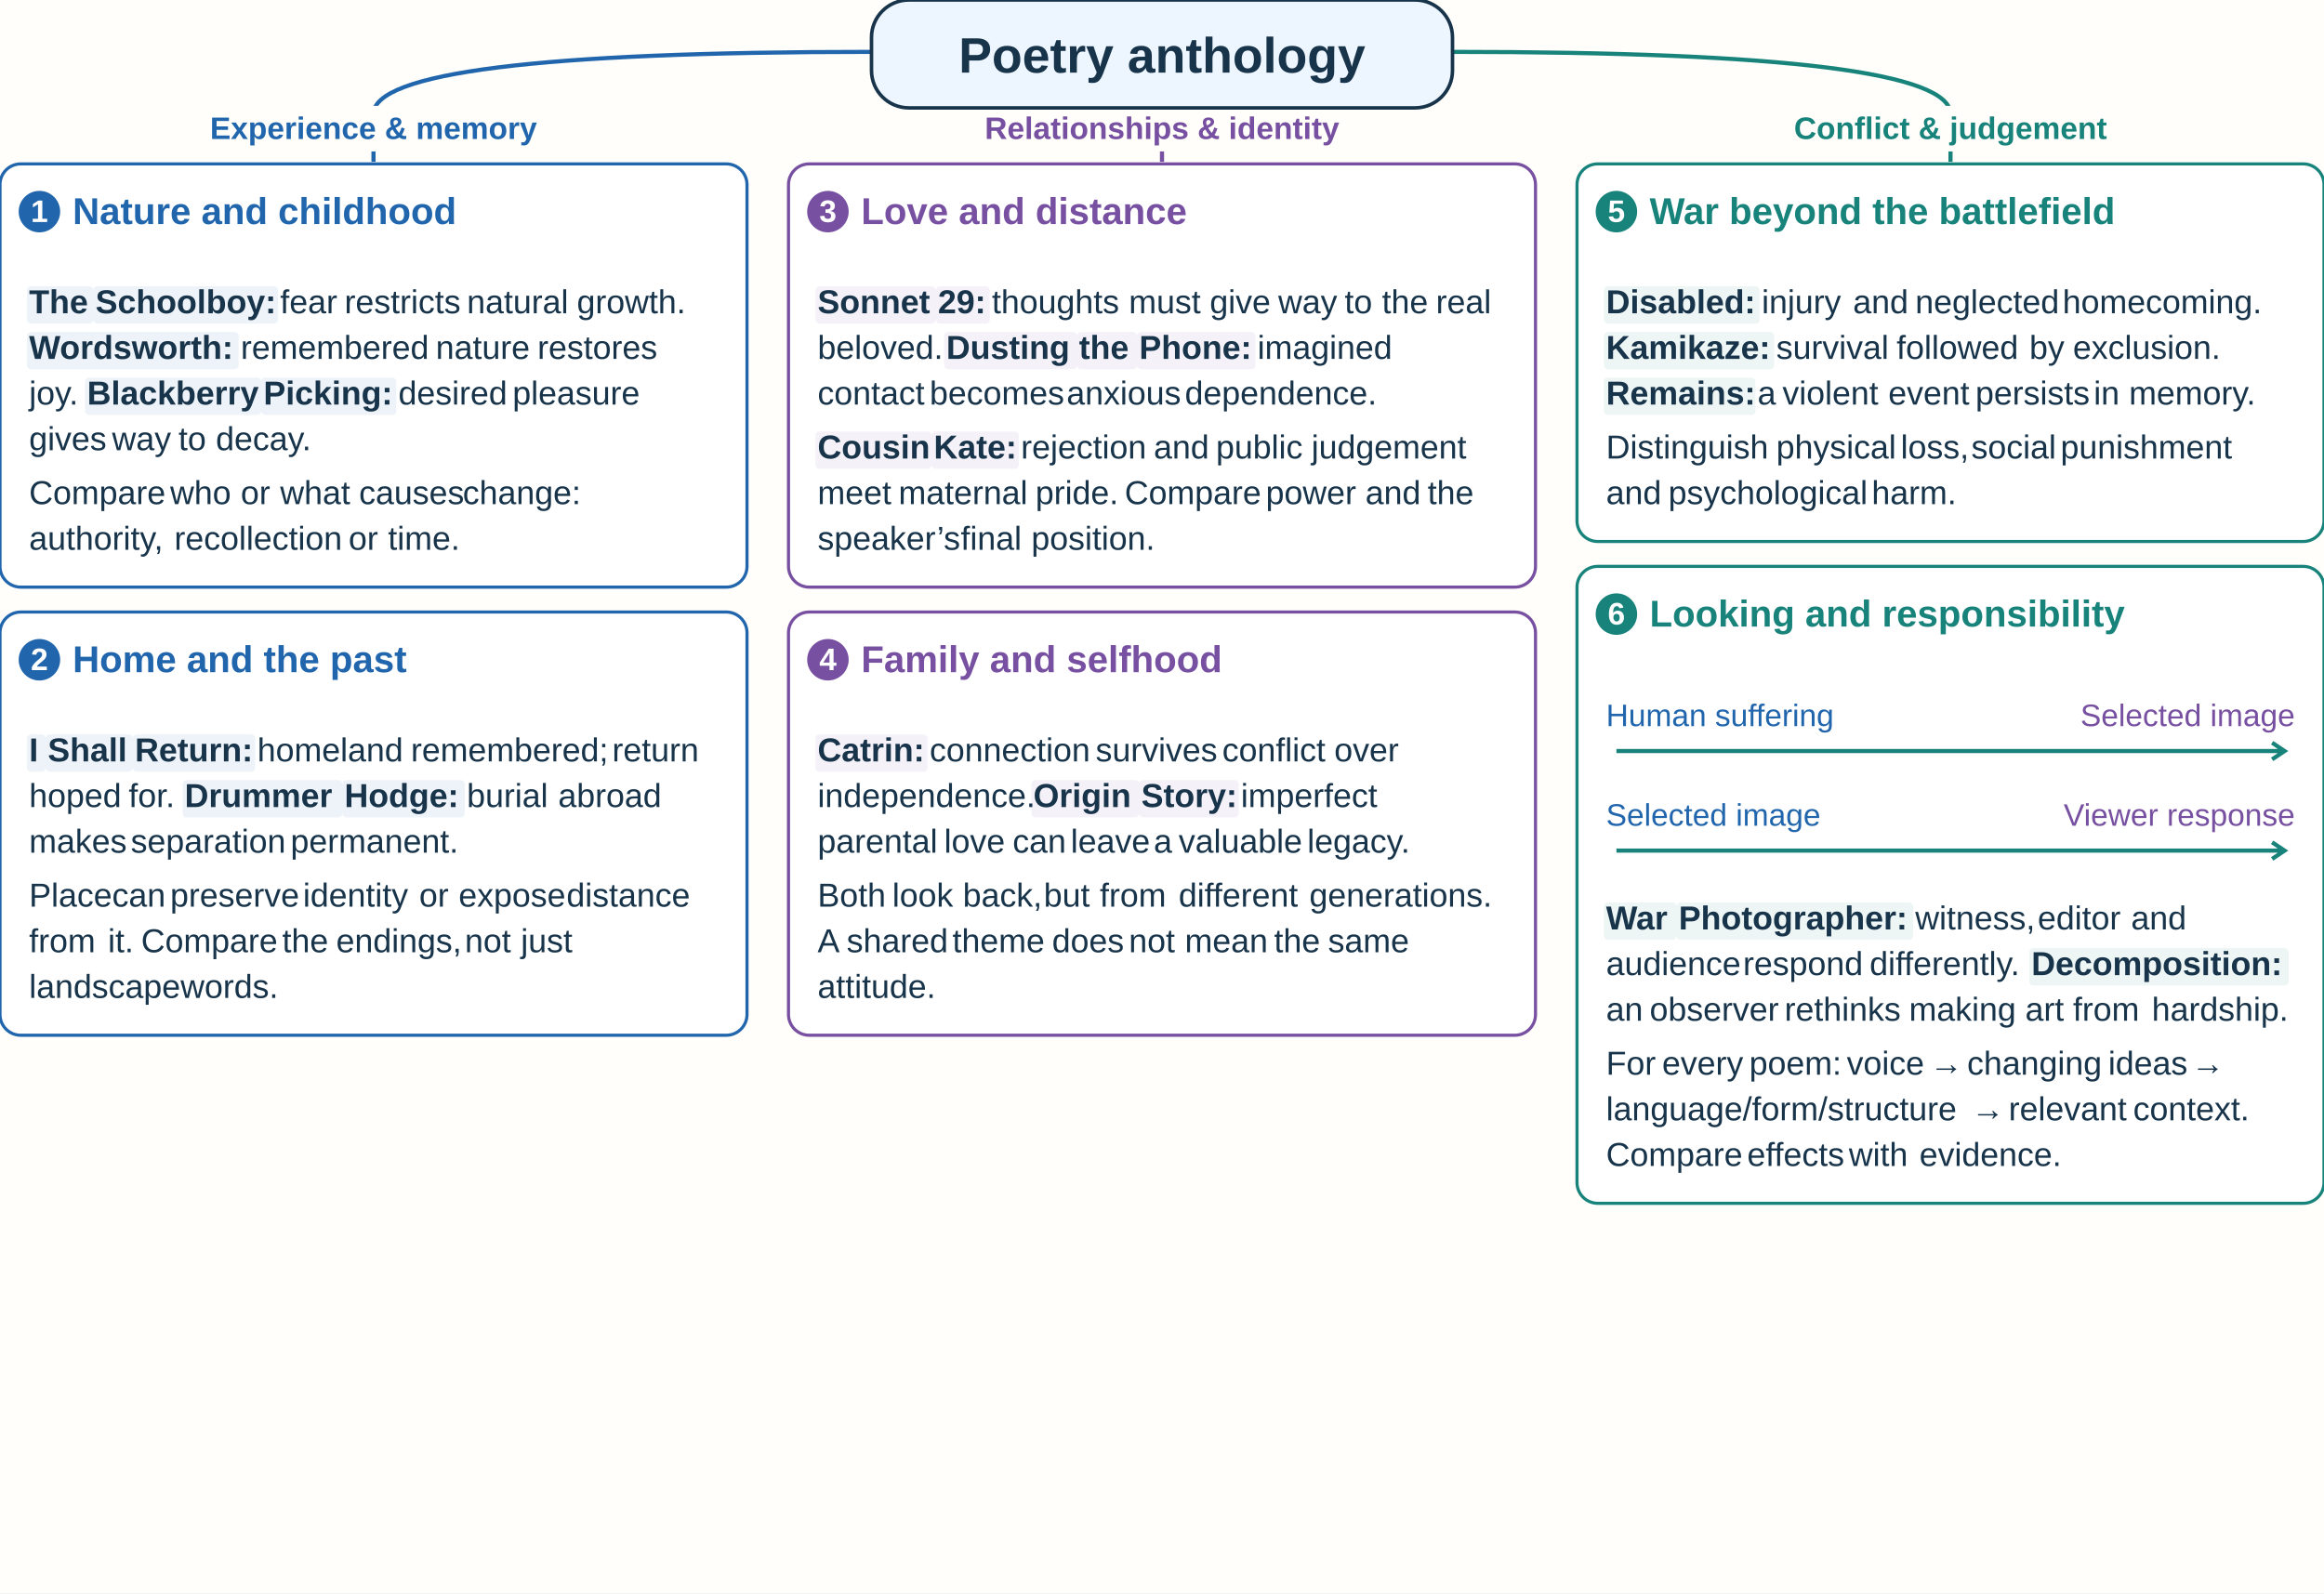
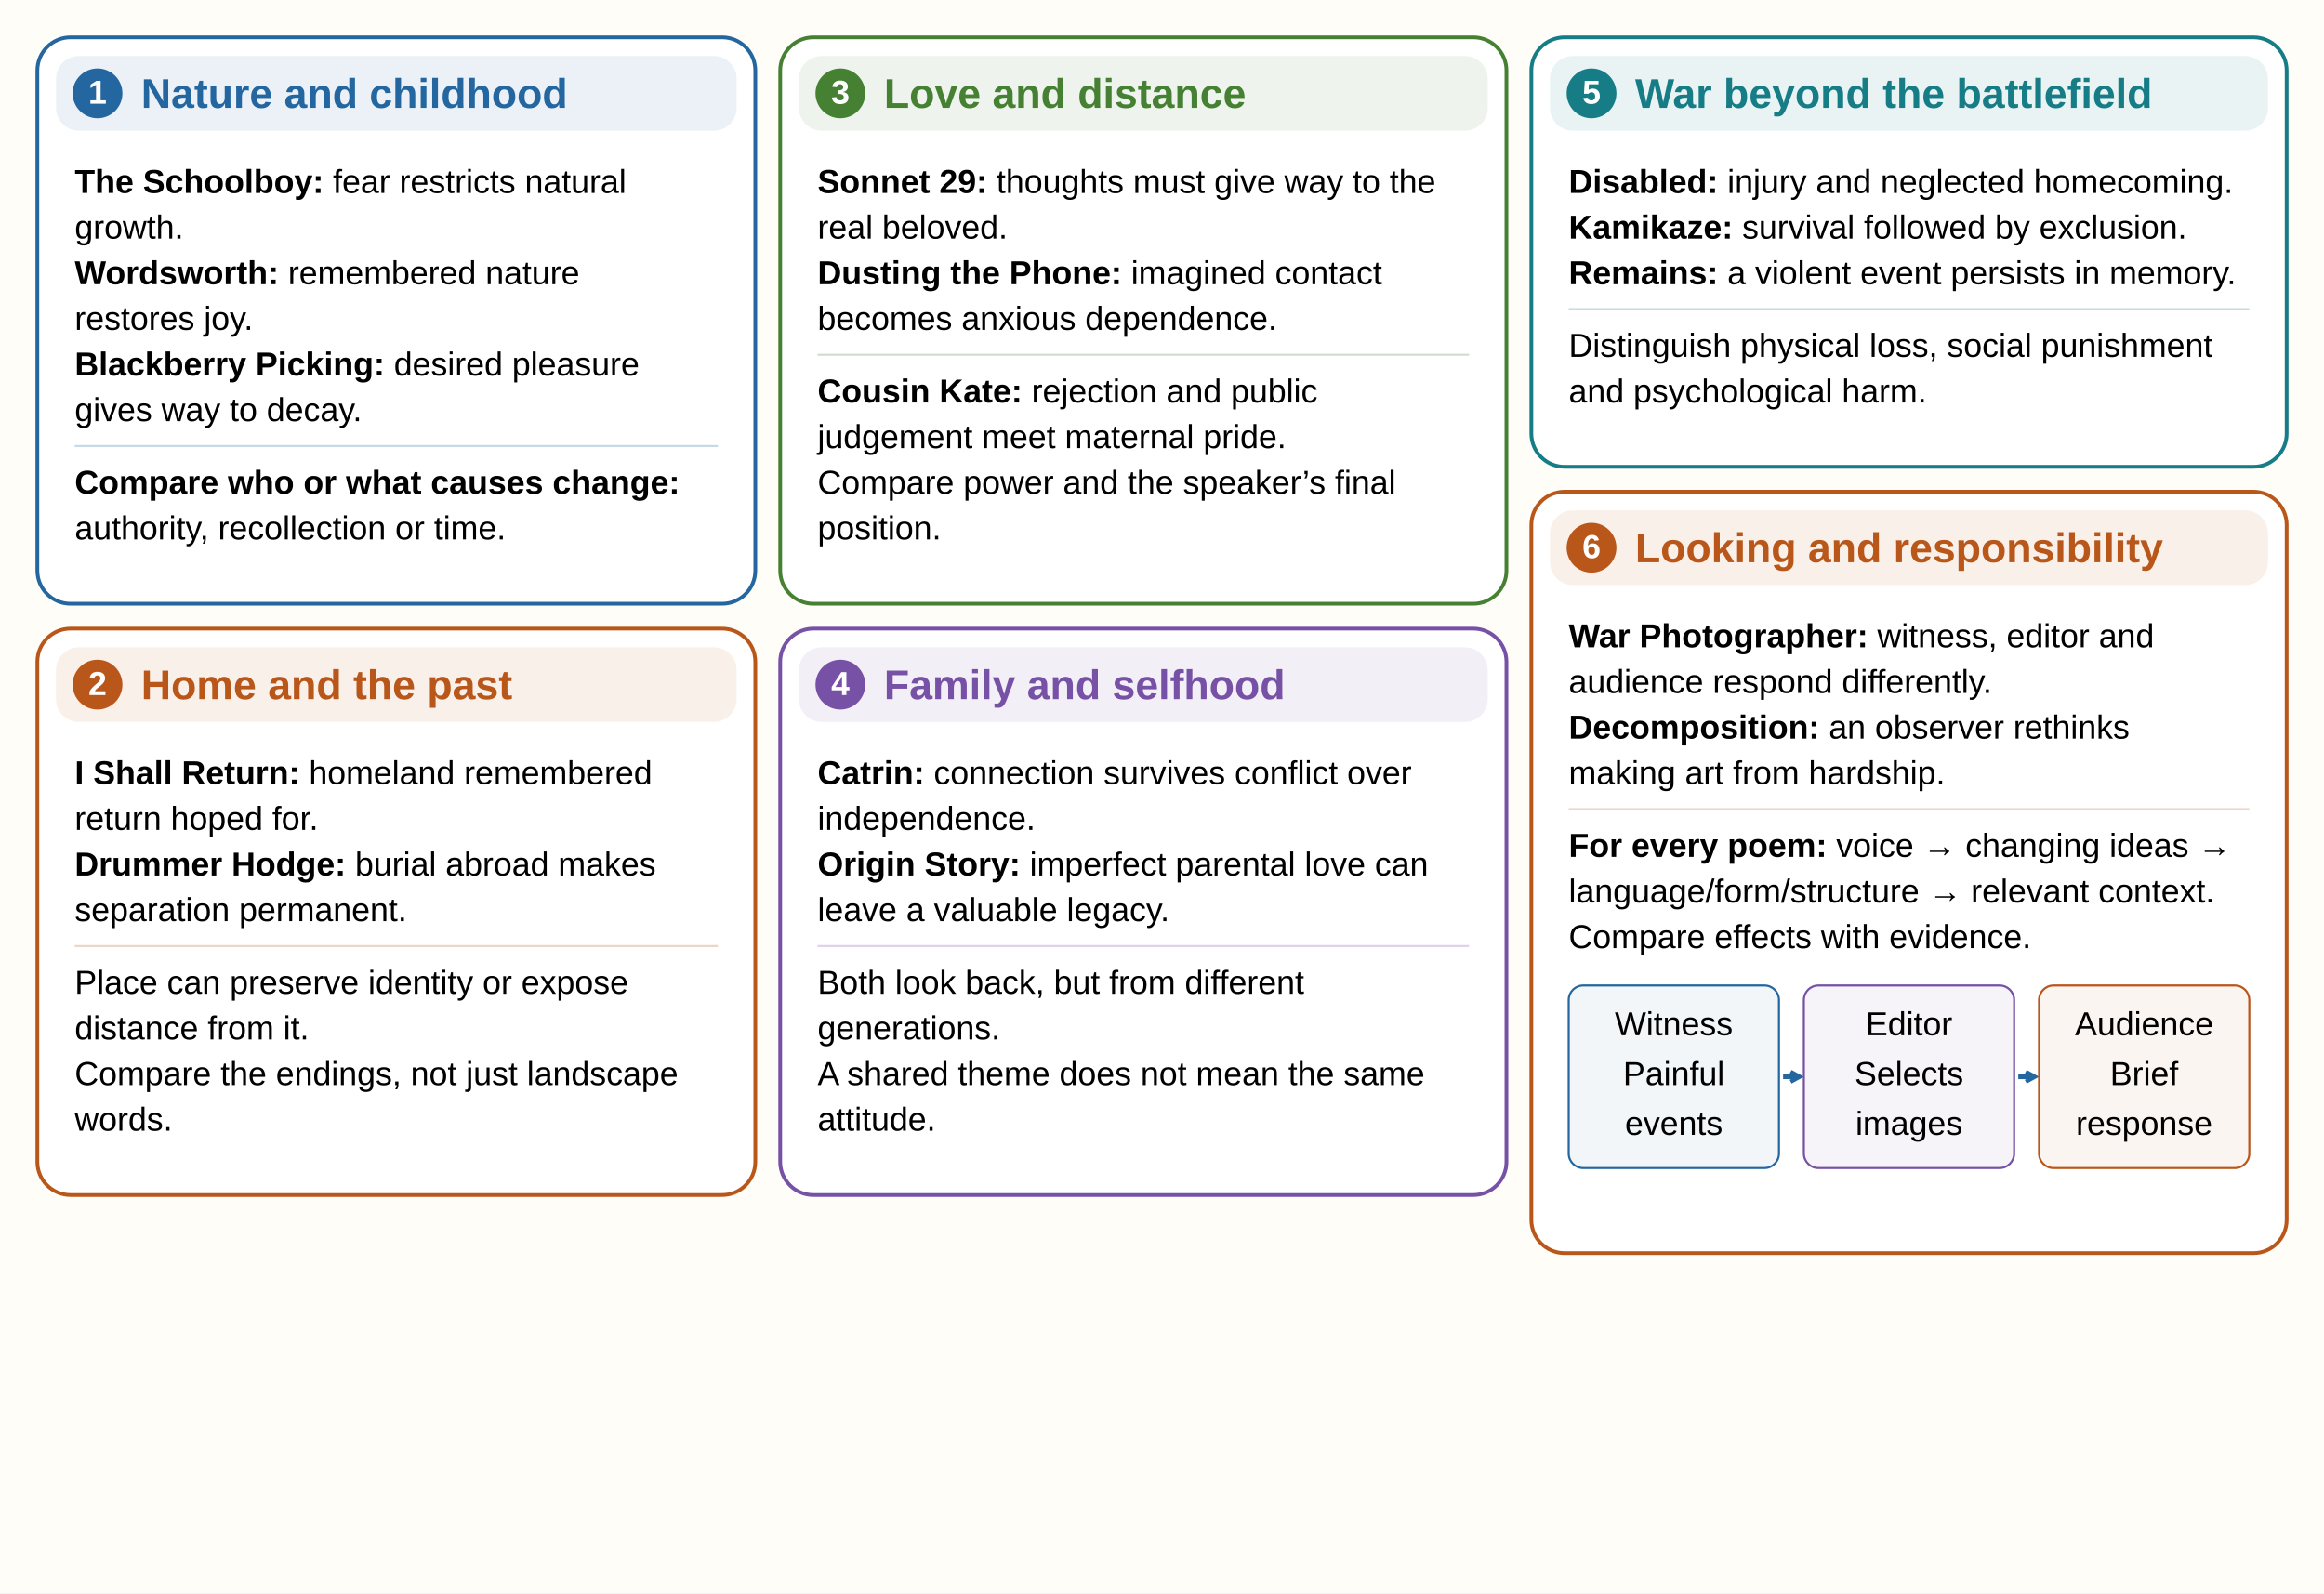
- <svg xmlns="http://www.w3.org/2000/svg" width="2400" height="1645.714" viewBox="0 0 1120 768" role="img" aria-labelledby="title description" data-print-width-mm="277" data-body-size="16">
+ <svg xmlns="http://www.w3.org/2000/svg" width="2400" height="1645.714" viewBox="0 0 1120 768" role="img" aria-labelledby="map-title map-description" data-print-width-mm="277" font-family="Segoe UI,Arial,sans-serif">
  <defs>
-     <radialGradient id="animalFill">
-       <stop stop-color="#fff5de" />
-       <stop offset="1" stop-color="#dceafd" />
-     </radialGradient>
-     <radialGradient id="nucleusFill">
-       <stop stop-color="#ddc7f4" />
-       <stop offset="1" stop-color="#9b79c2" />
-     </radialGradient>
-     <linearGradient id="leafFill" x2="0" y2="1">
-       <stop stop-color="#edf7b8" />
-       <stop offset="1" stop-color="#bfd882" />
-     </linearGradient>
+     <marker id="arrow-2366a0" viewBox="0 0 10 10" refX="9" refY="5" markerWidth="4" markerHeight="4" orient="auto-start-reverse">
+       <path d="M1 1L9 5L1 9" fill="none" stroke="#2366a0" stroke-width="2" stroke-linejoin="round" />
+     </marker>
+     <marker id="arrow-b95619" viewBox="0 0 10 10" refX="9" refY="5" markerWidth="4" markerHeight="4" orient="auto-start-reverse">
+       <path d="M1 1L9 5L1 9" fill="none" stroke="#b95619" stroke-width="2" stroke-linejoin="round" />
+     </marker>
+     <marker id="arrow-468133" viewBox="0 0 10 10" refX="9" refY="5" markerWidth="4" markerHeight="4" orient="auto-start-reverse">
+       <path d="M1 1L9 5L1 9" fill="none" stroke="#468133" stroke-width="2" stroke-linejoin="round" />
+     </marker>
+     <marker id="arrow-7651a5" viewBox="0 0 10 10" refX="9" refY="5" markerWidth="4" markerHeight="4" orient="auto-start-reverse">
+       <path d="M1 1L9 5L1 9" fill="none" stroke="#7651a5" stroke-width="2" stroke-linejoin="round" />
+     </marker>
+     <marker id="arrow-167d87" viewBox="0 0 10 10" refX="9" refY="5" markerWidth="4" markerHeight="4" orient="auto-start-reverse">
+       <path d="M1 1L9 5L1 9" fill="none" stroke="#167d87" stroke-width="2" stroke-linejoin="round" />
+     </marker>
+     <marker id="arrow-b95619" viewBox="0 0 10 10" refX="9" refY="5" markerWidth="4" markerHeight="4" orient="auto-start-reverse">
+       <path d="M1 1L9 5L1 9" fill="none" stroke="#b95619" stroke-width="2" stroke-linejoin="round" />
+     </marker>
  </defs>
-   <rect width="1120" height="768" fill="#fffefa" />
-   <g font-family="Segoe UI, Arial, sans-serif" fill="#18344a">
-     <path class="relationship-path" d="M420.0 25Q180.0 25 180.0 55V78" stroke="#2166ad" stroke-width="2" fill="none" />
-     <rect x="92.5" y="51" width="175.0" height="22" rx="5" fill="#fffefa" />
-     <text class="diagram-label" x="180.00" y="67.00" font-size="15" fill="#2166ad" font-weight="700" text-anchor="middle">Experience &amp; memory</text>
-     <g class="map-section" id="section-1" data-source-panel="0" data-bounds="0,0,360,204" transform="translate(0 79)">
-       <rect width="360" height="204" rx="10" fill="white" stroke="#2166ad" stroke-width="1.5" />
-       <g class="section-heading">
-         <circle cx="19" cy="23" r="10" fill="#2166ad" />
-         <text class="" x="19.00" y="28.00" font-size="15" fill="white" font-weight="700" text-anchor="middle">1</text>
-         <text class="" x="35.00" y="29.00" font-size="18" fill="#2166ad" font-weight="700" text-anchor="start">Nature and childhood</text>
+   <rect width="1120" height="768" fill="#fffdf8" />
+   <g class="map-section" id="section-1" data-source-panel="0" data-bounds="0,0,346,273" transform="translate(18 18)">
+     <rect width="346" height="273" rx="16" fill="white" stroke="#2366a0" stroke-width="1.8" />
+     <g class="section-heading">
+       <rect x="9" y="9" width="328" height="36" rx="11" fill="#2366a0" opacity=".09" />
+       <circle cx="29" cy="27" r="12" fill="#2366a0" />
+       <text class="diagram-label" x="29" y="32" font-size="16" fill="white" font-weight="700" text-anchor="middle">1</text>
+       <text class="panel-title" x="50" y="34" font-size="20" fill="#2366a0" font-weight="700" text-anchor="start">Nature and childhood</text>
+     </g>
+     <g class="section-body">
+       <text class="body-text" x="18" y="75" font-size="16" fill="#000000" font-weight="400" text-anchor="start">
+         <tspan font-weight="700">The</tspan>
+         <tspan font-weight="700">Schoolboy:</tspan> fear restricts natural</text>
+       <text class="body-text" x="18" y="97" font-size="16" fill="#000000" font-weight="400" text-anchor="start">growth.</text>
+       <text class="body-text" x="18" y="119" font-size="16" fill="#000000" font-weight="400" text-anchor="start">
+         <tspan font-weight="700">Wordsworth:</tspan> remembered nature</text>
+       <text class="body-text" x="18" y="141" font-size="16" fill="#000000" font-weight="400" text-anchor="start">restores joy.</text>
+       <text class="body-text" x="18" y="163" font-size="16" fill="#000000" font-weight="400" text-anchor="start">
+         <tspan font-weight="700">Blackberry</tspan>
+         <tspan font-weight="700">Picking:</tspan> desired pleasure</text>
+       <text class="body-text" x="18" y="185" font-size="16" fill="#000000" font-weight="400" text-anchor="start">gives way to decay.</text>
+       <path class="section-divider" d="M18 197H328" stroke="#2366a0" stroke-opacity=".25" stroke-width="1" fill="none" />
+       <text class="body-text" x="18" y="220" font-size="16" fill="#000000" font-weight="400" text-anchor="start">
+         <tspan font-weight="700">Compare</tspan>
+         <tspan font-weight="700">who</tspan>
+         <tspan font-weight="700">or</tspan>
+         <tspan font-weight="700">what</tspan>
+         <tspan font-weight="700">causes</tspan>
+         <tspan font-weight="700">change:</tspan>
+       </text>
+       <text class="body-text" x="18" y="242" font-size="16" fill="#000000" font-weight="400" text-anchor="start">authority, recollection or time.</text>
+     </g>
+   </g>
+   <g class="map-section" id="section-2" data-source-panel="1" data-bounds="0,0,346,273" transform="translate(18 303)">
+     <rect width="346" height="273" rx="16" fill="white" stroke="#b95619" stroke-width="1.8" />
+     <g class="section-heading">
+       <rect x="9" y="9" width="328" height="36" rx="11" fill="#b95619" opacity=".09" />
+       <circle cx="29" cy="27" r="12" fill="#b95619" />
+       <text class="diagram-label" x="29" y="32" font-size="16" fill="white" font-weight="700" text-anchor="middle">2</text>
+       <text class="panel-title" x="50" y="34" font-size="20" fill="#b95619" font-weight="700" text-anchor="start">Home and the past</text>
+     </g>
+     <g class="section-body">
+       <text class="body-text" x="18" y="75" font-size="16" fill="#000000" font-weight="400" text-anchor="start">
+         <tspan font-weight="700">I</tspan>
+         <tspan font-weight="700">Shall</tspan>
+         <tspan font-weight="700">Return:</tspan> homeland remembered</text>
+       <text class="body-text" x="18" y="97" font-size="16" fill="#000000" font-weight="400" text-anchor="start">return hoped for.</text>
+       <text class="body-text" x="18" y="119" font-size="16" fill="#000000" font-weight="400" text-anchor="start">
+         <tspan font-weight="700">Drummer</tspan>
+         <tspan font-weight="700">Hodge:</tspan> burial abroad makes</text>
+       <text class="body-text" x="18" y="141" font-size="16" fill="#000000" font-weight="400" text-anchor="start">separation permanent.</text>
+       <path class="section-divider" d="M18 153H328" stroke="#b95619" stroke-opacity=".25" stroke-width="1" fill="none" />
+       <text class="body-text" x="18" y="176" font-size="16" fill="#000000" font-weight="400" text-anchor="start">Place can preserve identity or expose</text>
+       <text class="body-text" x="18" y="198" font-size="16" fill="#000000" font-weight="400" text-anchor="start">distance from it.</text>
+       <text class="body-text" x="18" y="220" font-size="16" fill="#000000" font-weight="400" text-anchor="start">Compare the endings, not just landscape</text>
+       <text class="body-text" x="18" y="242" font-size="16" fill="#000000" font-weight="400" text-anchor="start">words.</text>
+     </g>
+   </g>
+   <g class="map-section" id="section-3" data-source-panel="2" data-bounds="0,0,350,273" transform="translate(376 18)">
+     <rect width="350" height="273" rx="16" fill="white" stroke="#468133" stroke-width="1.8" />
+     <g class="section-heading">
+       <rect x="9" y="9" width="332" height="36" rx="11" fill="#468133" opacity=".09" />
+       <circle cx="29" cy="27" r="12" fill="#468133" />
+       <text class="diagram-label" x="29" y="32" font-size="16" fill="white" font-weight="700" text-anchor="middle">3</text>
+       <text class="panel-title" x="50" y="34" font-size="20" fill="#468133" font-weight="700" text-anchor="start">Love and distance</text>
+     </g>
+     <g class="section-body">
+       <text class="body-text" x="18" y="75" font-size="16" fill="#000000" font-weight="400" text-anchor="start">
+         <tspan font-weight="700">Sonnet</tspan>
+         <tspan font-weight="700">29:</tspan> thoughts must give way to the</text>
+       <text class="body-text" x="18" y="97" font-size="16" fill="#000000" font-weight="400" text-anchor="start">real beloved.</text>
+       <text class="body-text" x="18" y="119" font-size="16" fill="#000000" font-weight="400" text-anchor="start">
+         <tspan font-weight="700">Dusting</tspan>
+         <tspan font-weight="700">the</tspan>
+         <tspan font-weight="700">Phone:</tspan> imagined contact</text>
+       <text class="body-text" x="18" y="141" font-size="16" fill="#000000" font-weight="400" text-anchor="start">becomes anxious dependence.</text>
+       <path class="section-divider" d="M18 153H332" stroke="#468133" stroke-opacity=".25" stroke-width="1" fill="none" />
+       <text class="body-text" x="18" y="176" font-size="16" fill="#000000" font-weight="400" text-anchor="start">
+         <tspan font-weight="700">Cousin</tspan>
+         <tspan font-weight="700">Kate:</tspan> rejection and public</text>
+       <text class="body-text" x="18" y="198" font-size="16" fill="#000000" font-weight="400" text-anchor="start">judgement meet maternal pride.</text>
+       <text class="body-text" x="18" y="220" font-size="16" fill="#000000" font-weight="400" text-anchor="start">Compare power and the speaker’s final</text>
+       <text class="body-text" x="18" y="242" font-size="16" fill="#000000" font-weight="400" text-anchor="start">position.</text>
+     </g>
+   </g>
+   <g class="map-section" id="section-4" data-source-panel="3" data-bounds="0,0,350,273" transform="translate(376 303)">
+     <rect width="350" height="273" rx="16" fill="white" stroke="#7651a5" stroke-width="1.8" />
+     <g class="section-heading">
+       <rect x="9" y="9" width="332" height="36" rx="11" fill="#7651a5" opacity=".09" />
+       <circle cx="29" cy="27" r="12" fill="#7651a5" />
+       <text class="diagram-label" x="29" y="32" font-size="16" fill="white" font-weight="700" text-anchor="middle">4</text>
+       <text class="panel-title" x="50" y="34" font-size="20" fill="#7651a5" font-weight="700" text-anchor="start">Family and selfhood</text>
+     </g>
+     <g class="section-body">
+       <text class="body-text" x="18" y="75" font-size="16" fill="#000000" font-weight="400" text-anchor="start">
+         <tspan font-weight="700">Catrin:</tspan> connection survives conflict over</text>
+       <text class="body-text" x="18" y="97" font-size="16" fill="#000000" font-weight="400" text-anchor="start">independence.</text>
+       <text class="body-text" x="18" y="119" font-size="16" fill="#000000" font-weight="400" text-anchor="start">
+         <tspan font-weight="700">Origin</tspan>
+         <tspan font-weight="700">Story:</tspan> imperfect parental love can</text>
+       <text class="body-text" x="18" y="141" font-size="16" fill="#000000" font-weight="400" text-anchor="start">leave a valuable legacy.</text>
+       <path class="section-divider" d="M18 153H332" stroke="#7651a5" stroke-opacity=".25" stroke-width="1" fill="none" />
+       <text class="body-text" x="18" y="176" font-size="16" fill="#000000" font-weight="400" text-anchor="start">Both look back, but from different</text>
+       <text class="body-text" x="18" y="198" font-size="16" fill="#000000" font-weight="400" text-anchor="start">generations.</text>
+       <text class="body-text" x="18" y="220" font-size="16" fill="#000000" font-weight="400" text-anchor="start">A shared theme does not mean the same</text>
+       <text class="body-text" x="18" y="242" font-size="16" fill="#000000" font-weight="400" text-anchor="start">attitude.</text>
+     </g>
+   </g>
+   <g class="map-section" id="section-5" data-source-panel="4" data-bounds="0,0,364,207" transform="translate(738 18)">
+     <rect width="364" height="207" rx="16" fill="white" stroke="#167d87" stroke-width="1.8" />
+     <g class="section-heading">
+       <rect x="9" y="9" width="346" height="36" rx="11" fill="#167d87" opacity=".09" />
+       <circle cx="29" cy="27" r="12" fill="#167d87" />
+       <text class="diagram-label" x="29" y="32" font-size="16" fill="white" font-weight="700" text-anchor="middle">5</text>
+       <text class="panel-title" x="50" y="34" font-size="20" fill="#167d87" font-weight="700" text-anchor="start">War beyond the battlefield</text>
+     </g>
+     <g class="section-body">
+       <text class="body-text" x="18" y="75" font-size="16" fill="#000000" font-weight="400" text-anchor="start">
+         <tspan font-weight="700">Disabled:</tspan> injury and neglected homecoming.</text>
+       <text class="body-text" x="18" y="97" font-size="16" fill="#000000" font-weight="400" text-anchor="start">
+         <tspan font-weight="700">Kamikaze:</tspan> survival followed by exclusion.</text>
+       <text class="body-text" x="18" y="119" font-size="16" fill="#000000" font-weight="400" text-anchor="start">
+         <tspan font-weight="700">Remains:</tspan> a violent event persists in memory.</text>
+       <path class="section-divider" d="M18 131H346" stroke="#167d87" stroke-opacity=".25" stroke-width="1" fill="none" />
+       <text class="body-text" x="18" y="154" font-size="16" fill="#000000" font-weight="400" text-anchor="start">Distinguish physical loss, social punishment</text>
+       <text class="body-text" x="18" y="176" font-size="16" fill="#000000" font-weight="400" text-anchor="start">and psychological harm.</text>
+     </g>
+   </g>
+   <g class="map-section" id="section-6" data-source-panel="5" data-bounds="0,0,364,367" transform="translate(738 237)">
+     <rect width="364" height="367" rx="16" fill="white" stroke="#b95619" stroke-width="1.8" />
+     <g class="section-heading">
+       <rect x="9" y="9" width="346" height="36" rx="11" fill="#b95619" opacity=".09" />
+       <circle cx="29" cy="27" r="12" fill="#b95619" />
+       <text class="diagram-label" x="29" y="32" font-size="16" fill="white" font-weight="700" text-anchor="middle">6</text>
+       <text class="panel-title" x="50" y="34" font-size="20" fill="#b95619" font-weight="700" text-anchor="start">Looking and responsibility</text>
+     </g>
+     <g class="section-body">
+       <text class="body-text" x="18" y="75" font-size="16" fill="#000000" font-weight="400" text-anchor="start">
+         <tspan font-weight="700">War</tspan>
+         <tspan font-weight="700">Photographer:</tspan> witness, editor and</text>
+       <text class="body-text" x="18" y="97" font-size="16" fill="#000000" font-weight="400" text-anchor="start">audience respond differently.</text>
+       <text class="body-text" x="18" y="119" font-size="16" fill="#000000" font-weight="400" text-anchor="start">
+         <tspan font-weight="700">Decomposition:</tspan> an observer rethinks</text>
+       <text class="body-text" x="18" y="141" font-size="16" fill="#000000" font-weight="400" text-anchor="start">making art from hardship.</text>
+       <path class="section-divider" d="M18 153H346" stroke="#b95619" stroke-opacity=".25" stroke-width="1" fill="none" />
+       <text class="body-text" x="18" y="176" font-size="16" fill="#000000" font-weight="400" text-anchor="start">
+         <tspan font-weight="700">For</tspan>
+         <tspan font-weight="700">every</tspan>
+         <tspan font-weight="700">poem:</tspan> voice → changing ideas →</text>
+       <text class="body-text" x="18" y="198" font-size="16" fill="#000000" font-weight="400" text-anchor="start">language/form/structure → relevant context.</text>
+       <text class="body-text" x="18" y="220" font-size="16" fill="#000000" font-weight="400" text-anchor="start">Compare effects with evidence.</text>
+       <g transform="translate(18 238)">
+         <g class="concept-illustration">
+           <rect x="0.0" y="0" width="101.333" height="88" rx="7" fill="#2366a0" fill-opacity=".06" stroke="#2366a0" />
+           <text class="diagram-label" x="50.667" y="24" font-size="16" fill="#000000" text-anchor="middle">Witness</text>
+           <text class="diagram-label" x="50.667" y="48" font-size="16" fill="#000000" text-anchor="middle">Painful</text>
+           <text class="diagram-label" x="50.667" y="72" font-size="16" fill="#000000" text-anchor="middle">events</text>
+           <path d="M103.333 44L111.333 44" stroke="#2366a0" stroke-width="2.3" fill="none" />
+           <path d="M106.945 46.397L111.333 44L106.945 41.603" stroke="#2366a0" stroke-width="2" fill="none" />
+           <rect x="113.333" y="0" width="101.333" height="88" rx="7" fill="#7651a5" fill-opacity=".06" stroke="#7651a5" />
+           <text class="diagram-label" x="164.0" y="24" font-size="16" fill="#000000" text-anchor="middle">Editor</text>
+           <text class="diagram-label" x="164.0" y="48" font-size="16" fill="#000000" text-anchor="middle">Selects</text>
+           <text class="diagram-label" x="164.0" y="72" font-size="16" fill="#000000" text-anchor="middle">images</text>
+           <path d="M216.667 44L224.667 44" stroke="#2366a0" stroke-width="2.3" fill="none" />
+           <path d="M220.279 46.397L224.667 44L220.279 41.603" stroke="#2366a0" stroke-width="2" fill="none" />
+           <rect x="226.667" y="0" width="101.333" height="88" rx="7" fill="#b95619" fill-opacity=".06" stroke="#b95619" />
+           <text class="diagram-label" x="277.333" y="24" font-size="16" fill="#000000" text-anchor="middle">Audience</text>
+           <text class="diagram-label" x="277.333" y="48" font-size="16" fill="#000000" text-anchor="middle">Brief</text>
+           <text class="diagram-label" x="277.333" y="72" font-size="16" fill="#000000" text-anchor="middle">response</text>
+         </g>
      </g>
-       <g class="section-body">
-         <rect x="13.00" y="59.00" width="32.00" height="18" rx="2" fill="#2166ad" opacity=".08" />
-         <text class="body-text" x="14.00" y="72.00" font-size="16" fill="#18344a" font-weight="700" text-anchor="start">The</text>
-         <rect x="45.00" y="59.00" width="89.00" height="18" rx="2" fill="#2166ad" opacity=".08" />
-         <text class="body-text" x="46.00" y="72.00" font-size="16" fill="#18344a" font-weight="700" text-anchor="start">Schoolboy:</text>
-         <text class="body-text" x="135.00" y="72.00" font-size="16" fill="#18344a" font-weight="400" text-anchor="start">fear</text>
-         <text class="body-text" x="166.00" y="72.00" font-size="16" fill="#18344a" font-weight="400" text-anchor="start">restricts</text>
-         <text class="body-text" x="225.00" y="72.00" font-size="16" fill="#18344a" font-weight="400" text-anchor="start">natural</text>
-         <text class="body-text" x="278.00" y="72.00" font-size="16" fill="#18344a" font-weight="400" text-anchor="start">growth.</text>
-         <rect x="13.00" y="81.00" width="102.00" height="18" rx="2" fill="#2166ad" opacity=".08" />
-         <text class="body-text" x="14.00" y="94.00" font-size="16" fill="#18344a" font-weight="700" text-anchor="start">Wordsworth:</text>
-         <text class="body-text" x="116.00" y="94.00" font-size="16" fill="#18344a" font-weight="400" text-anchor="start">remembered</text>
-         <text class="body-text" x="210.00" y="94.00" font-size="16" fill="#18344a" font-weight="400" text-anchor="start">nature</text>
-         <text class="body-text" x="259.00" y="94.00" font-size="16" fill="#18344a" font-weight="400" text-anchor="start">restores</text>
-         <text class="body-text" x="14.00" y="116.00" font-size="16" fill="#18344a" font-weight="400" text-anchor="start">joy.</text>
-         <rect x="40.98" y="103.00" width="85.00" height="18" rx="2" fill="#2166ad" opacity=".08" />
-         <text class="body-text" x="41.98" y="116.00" font-size="16" fill="#18344a" font-weight="700" text-anchor="start">Blackberry</text>
-         <rect x="125.98" y="103.00" width="65.00" height="18" rx="2" fill="#2166ad" opacity=".08" />
-         <text class="body-text" x="126.98" y="116.00" font-size="16" fill="#18344a" font-weight="700" text-anchor="start">Picking:</text>
-         <text class="body-text" x="191.98" y="116.00" font-size="16" fill="#18344a" font-weight="400" text-anchor="start">desired</text>
-         <text class="body-text" x="246.98" y="116.00" font-size="16" fill="#18344a" font-weight="400" text-anchor="start">pleasure</text>
-         <text class="body-text" x="14.00" y="138.00" font-size="16" fill="#18344a" font-weight="400" text-anchor="start">gives</text>
-         <text class="body-text" x="54.00" y="138.00" font-size="16" fill="#18344a" font-weight="400" text-anchor="start">way</text>
-         <text class="body-text" x="86.00" y="138.00" font-size="16" fill="#18344a" font-weight="400" text-anchor="start">to</text>
-         <text class="body-text" x="104.00" y="138.00" font-size="16" fill="#18344a" font-weight="400" text-anchor="start">decay.</text>
-         <text class="body-text" x="14.00" y="164.00" font-size="16" fill="#18344a" font-weight="400" text-anchor="start">Compare</text>
-         <text class="body-text" x="82.00" y="164.00" font-size="16" fill="#18344a" font-weight="400" text-anchor="start">who</text>
-         <text class="body-text" x="116.00" y="164.00" font-size="16" fill="#18344a" font-weight="400" text-anchor="start">or</text>
-         <text class="body-text" x="135.00" y="164.00" font-size="16" fill="#18344a" font-weight="400" text-anchor="start">what</text>
-         <text class="body-text" x="173.00" y="164.00" font-size="16" fill="#18344a" font-weight="400" text-anchor="start">causes</text>
-         <text class="body-text" x="223.00" y="164.00" font-size="16" fill="#18344a" font-weight="400" text-anchor="start">change:</text>
-         <text class="body-text" x="14.00" y="186.00" font-size="16" fill="#18344a" font-weight="400" text-anchor="start">authority,</text>
-         <text class="body-text" x="83.98" y="186.00" font-size="16" fill="#18344a" font-weight="400" text-anchor="start">recollection</text>
-         <text class="body-text" x="167.98" y="186.00" font-size="16" fill="#18344a" font-weight="400" text-anchor="start">or</text>
-         <text class="body-text" x="186.98" y="186.00" font-size="16" fill="#18344a" font-weight="400" text-anchor="start">time.</text>
-       </g>
-     </g>
-     <g class="map-section" id="section-2" data-source-panel="1" data-bounds="0,0,360,204" transform="translate(0 295)">
-       <rect width="360" height="204" rx="10" fill="white" stroke="#2166ad" stroke-width="1.5" />
-       <g class="section-heading">
-         <circle cx="19" cy="23" r="10" fill="#2166ad" />
-         <text class="" x="19.00" y="28.00" font-size="15" fill="white" font-weight="700" text-anchor="middle">2</text>
-         <text class="" x="35.00" y="29.00" font-size="18" fill="#2166ad" font-weight="700" text-anchor="start">Home and the past</text>
-       </g>
-       <g class="section-body">
-         <rect x="13.00" y="59.00" width="9.00" height="18" rx="2" fill="#2166ad" opacity=".08" />
-         <text class="body-text" x="14.00" y="72.00" font-size="16" fill="#18344a" font-weight="700" text-anchor="start">I</text>
-         <rect x="22.00" y="59.00" width="42.00" height="18" rx="2" fill="#2166ad" opacity=".08" />
-         <text class="body-text" x="23.00" y="72.00" font-size="16" fill="#18344a" font-weight="700" text-anchor="start">Shall</text>
-         <rect x="64.00" y="59.00" width="59.00" height="18" rx="2" fill="#2166ad" opacity=".08" />
-         <text class="body-text" x="65.00" y="72.00" font-size="16" fill="#18344a" font-weight="700" text-anchor="start">Return:</text>
-         <text class="body-text" x="124.00" y="72.00" font-size="16" fill="#18344a" font-weight="400" text-anchor="start">homeland</text>
-         <text class="body-text" x="198.00" y="72.00" font-size="16" fill="#18344a" font-weight="400" text-anchor="start">remembered;</text>
-         <text class="body-text" x="295.00" y="72.00" font-size="16" fill="#18344a" font-weight="400" text-anchor="start">return</text>
-         <text class="body-text" x="14.00" y="94.00" font-size="16" fill="#18344a" font-weight="400" text-anchor="start">hoped</text>
-         <text class="body-text" x="62.00" y="94.00" font-size="16" fill="#18344a" font-weight="400" text-anchor="start">for.</text>
-         <rect x="87.98" y="81.00" width="77.00" height="18" rx="2" fill="#2166ad" opacity=".08" />
-         <text class="body-text" x="88.98" y="94.00" font-size="16" fill="#18344a" font-weight="700" text-anchor="start">Drummer</text>
-         <rect x="164.98" y="81.00" width="59.00" height="18" rx="2" fill="#2166ad" opacity=".08" />
-         <text class="body-text" x="165.98" y="94.00" font-size="16" fill="#18344a" font-weight="700" text-anchor="start">Hodge:</text>
-         <text class="body-text" x="224.98" y="94.00" font-size="16" fill="#18344a" font-weight="400" text-anchor="start">burial</text>
-         <text class="body-text" x="268.98" y="94.00" font-size="16" fill="#18344a" font-weight="400" text-anchor="start">abroad</text>
-         <text class="body-text" x="14.00" y="116.00" font-size="16" fill="#18344a" font-weight="400" text-anchor="start">makes</text>
-         <text class="body-text" x="63.00" y="116.00" font-size="16" fill="#18344a" font-weight="400" text-anchor="start">separation</text>
-         <text class="body-text" x="140.00" y="116.00" font-size="16" fill="#18344a" font-weight="400" text-anchor="start">permanent.</text>
-         <text class="body-text" x="14.00" y="142.00" font-size="16" fill="#18344a" font-weight="400" text-anchor="start">Place</text>
-         <text class="body-text" x="54.00" y="142.00" font-size="16" fill="#18344a" font-weight="400" text-anchor="start">can</text>
-         <text class="body-text" x="82.00" y="142.00" font-size="16" fill="#18344a" font-weight="400" text-anchor="start">preserve</text>
-         <text class="body-text" x="146.00" y="142.00" font-size="16" fill="#18344a" font-weight="400" text-anchor="start">identity</text>
-         <text class="body-text" x="202.00" y="142.00" font-size="16" fill="#18344a" font-weight="400" text-anchor="start">or</text>
-         <text class="body-text" x="221.00" y="142.00" font-size="16" fill="#18344a" font-weight="400" text-anchor="start">expose</text>
-         <text class="body-text" x="273.00" y="142.00" font-size="16" fill="#18344a" font-weight="400" text-anchor="start">distance</text>
-         <text class="body-text" x="14.00" y="164.00" font-size="16" fill="#18344a" font-weight="400" text-anchor="start">from</text>
-         <text class="body-text" x="52.00" y="164.00" font-size="16" fill="#18344a" font-weight="400" text-anchor="start">it.</text>
-         <text class="body-text" x="68.00" y="164.00" font-size="16" fill="#18344a" font-weight="400" text-anchor="start">Compare</text>
-         <text class="body-text" x="136.00" y="164.00" font-size="16" fill="#18344a" font-weight="400" text-anchor="start">the</text>
-         <text class="body-text" x="162.00" y="164.00" font-size="16" fill="#18344a" font-weight="400" text-anchor="start">endings,</text>
-         <text class="body-text" x="224.00" y="164.00" font-size="16" fill="#18344a" font-weight="400" text-anchor="start">not</text>
-         <text class="body-text" x="251.00" y="164.00" font-size="16" fill="#18344a" font-weight="400" text-anchor="start">just</text>
-         <text class="body-text" x="14.00" y="186.00" font-size="16" fill="#18344a" font-weight="400" text-anchor="start">landscape</text>
-         <text class="body-text" x="87.00" y="186.00" font-size="16" fill="#18344a" font-weight="400" text-anchor="start">words.</text>
-       </g>
-     </g>
-     <path class="relationship-path" d="M560 52Q560.0 55 560.0 55V78" stroke="#7750a1" stroke-width="2" fill="none" />
-     <rect x="465.5" y="51" width="189.0" height="22" rx="5" fill="#fffefa" />
-     <text class="diagram-label" x="560.00" y="67.00" font-size="15" fill="#7750a1" font-weight="700" text-anchor="middle">Relationships &amp; identity</text>
-     <g class="map-section" id="section-3" data-source-panel="2" data-bounds="0,0,360,204" transform="translate(380 79)">
-       <rect width="360" height="204" rx="10" fill="white" stroke="#7750a1" stroke-width="1.5" />
-       <g class="section-heading">
-         <circle cx="19" cy="23" r="10" fill="#7750a1" />
-         <text class="" x="19.00" y="28.00" font-size="15" fill="white" font-weight="700" text-anchor="middle">3</text>
-         <text class="" x="35.00" y="29.00" font-size="18" fill="#7750a1" font-weight="700" text-anchor="start">Love and distance</text>
-       </g>
-       <g class="section-body">
-         <rect x="13.00" y="59.00" width="58.00" height="18" rx="2" fill="#7750a1" opacity=".08" />
-         <text class="body-text" x="14.00" y="72.00" font-size="16" fill="#18344a" font-weight="700" text-anchor="start">Sonnet</text>
-         <rect x="71.00" y="59.00" width="26.00" height="18" rx="2" fill="#7750a1" opacity=".08" />
-         <text class="body-text" x="72.00" y="72.00" font-size="16" fill="#18344a" font-weight="700" text-anchor="start">29:</text>
-         <text class="body-text" x="98.00" y="72.00" font-size="16" fill="#18344a" font-weight="400" text-anchor="start">thoughts</text>
-         <text class="body-text" x="164.00" y="72.00" font-size="16" fill="#18344a" font-weight="400" text-anchor="start">must</text>
-         <text class="body-text" x="203.00" y="72.00" font-size="16" fill="#18344a" font-weight="400" text-anchor="start">give</text>
-         <text class="body-text" x="236.00" y="72.00" font-size="16" fill="#18344a" font-weight="400" text-anchor="start">way</text>
-         <text class="body-text" x="268.00" y="72.00" font-size="16" fill="#18344a" font-weight="400" text-anchor="start">to</text>
-         <text class="body-text" x="286.00" y="72.00" font-size="16" fill="#18344a" font-weight="400" text-anchor="start">the</text>
-         <text class="body-text" x="312.00" y="72.00" font-size="16" fill="#18344a" font-weight="400" text-anchor="start">real</text>
-         <text class="body-text" x="14.00" y="94.00" font-size="16" fill="#18344a" font-weight="400" text-anchor="start">beloved.</text>
-         <rect x="75.00" y="81.00" width="64.00" height="18" rx="2" fill="#7750a1" opacity=".08" />
-         <text class="body-text" x="76.00" y="94.00" font-size="16" fill="#18344a" font-weight="700" text-anchor="start">Dusting</text>
-         <rect x="139.00" y="81.00" width="29.00" height="18" rx="2" fill="#7750a1" opacity=".08" />
-         <text class="body-text" x="140.00" y="94.00" font-size="16" fill="#18344a" font-weight="700" text-anchor="start">the</text>
-         <rect x="168.00" y="81.00" width="57.00" height="18" rx="2" fill="#7750a1" opacity=".08" />
-         <text class="body-text" x="169.00" y="94.00" font-size="16" fill="#18344a" font-weight="700" text-anchor="start">Phone:</text>
-         <text class="body-text" x="226.00" y="94.00" font-size="16" fill="#18344a" font-weight="400" text-anchor="start">imagined</text>
-         <text class="body-text" x="14.00" y="116.00" font-size="16" fill="#18344a" font-weight="400" text-anchor="start">contact</text>
-         <text class="body-text" x="68.00" y="116.00" font-size="16" fill="#18344a" font-weight="400" text-anchor="start">becomes</text>
-         <text class="body-text" x="134.00" y="116.00" font-size="16" fill="#18344a" font-weight="400" text-anchor="start">anxious</text>
-         <text class="body-text" x="191.00" y="116.00" font-size="16" fill="#18344a" font-weight="400" text-anchor="start">dependence.</text>
-         <rect x="13.00" y="129.00" width="56.00" height="18" rx="2" fill="#7750a1" opacity=".08" />
-         <text class="body-text" x="14.00" y="142.00" font-size="16" fill="#18344a" font-weight="700" text-anchor="start">Cousin</text>
-         <rect x="69.00" y="129.00" width="42.00" height="18" rx="2" fill="#7750a1" opacity=".08" />
-         <text class="body-text" x="70.00" y="142.00" font-size="16" fill="#18344a" font-weight="700" text-anchor="start">Kate:</text>
-         <text class="body-text" x="112.00" y="142.00" font-size="16" fill="#18344a" font-weight="400" text-anchor="start">rejection</text>
-         <text class="body-text" x="176.00" y="142.00" font-size="16" fill="#18344a" font-weight="400" text-anchor="start">and</text>
-         <text class="body-text" x="206.00" y="142.00" font-size="16" fill="#18344a" font-weight="400" text-anchor="start">public</text>
-         <text class="body-text" x="252.00" y="142.00" font-size="16" fill="#18344a" font-weight="400" text-anchor="start">judgement</text>
-         <text class="body-text" x="14.00" y="164.00" font-size="16" fill="#18344a" font-weight="400" text-anchor="start">meet</text>
-         <text class="body-text" x="53.00" y="164.00" font-size="16" fill="#18344a" font-weight="400" text-anchor="start">maternal</text>
-         <text class="body-text" x="119.00" y="164.00" font-size="16" fill="#18344a" font-weight="400" text-anchor="start">pride.</text>
-         <text class="body-text" x="162.00" y="164.00" font-size="16" fill="#18344a" font-weight="400" text-anchor="start">Compare</text>
-         <text class="body-text" x="230.00" y="164.00" font-size="16" fill="#18344a" font-weight="400" text-anchor="start">power</text>
-         <text class="body-text" x="278.00" y="164.00" font-size="16" fill="#18344a" font-weight="400" text-anchor="start">and</text>
-         <text class="body-text" x="308.00" y="164.00" font-size="16" fill="#18344a" font-weight="400" text-anchor="start">the</text>
-         <text class="body-text" x="14.00" y="186.00" font-size="16" fill="#18344a" font-weight="400" text-anchor="start">speaker’s</text>
-         <text class="body-text" x="83.00" y="186.00" font-size="16" fill="#18344a" font-weight="400" text-anchor="start">final</text>
-         <text class="body-text" x="117.00" y="186.00" font-size="16" fill="#18344a" font-weight="400" text-anchor="start">position.</text>
-       </g>
-     </g>
-     <g class="map-section" id="section-4" data-source-panel="3" data-bounds="0,0,360,204" transform="translate(380 295)">
-       <rect width="360" height="204" rx="10" fill="white" stroke="#7750a1" stroke-width="1.5" />
-       <g class="section-heading">
-         <circle cx="19" cy="23" r="10" fill="#7750a1" />
-         <text class="" x="19.00" y="28.00" font-size="15" fill="white" font-weight="700" text-anchor="middle">4</text>
-         <text class="" x="35.00" y="29.00" font-size="18" fill="#7750a1" font-weight="700" text-anchor="start">Family and selfhood</text>
-       </g>
-       <g class="section-body">
-         <rect x="13.00" y="59.00" width="54.00" height="18" rx="2" fill="#7750a1" opacity=".08" />
-         <text class="body-text" x="14.00" y="72.00" font-size="16" fill="#18344a" font-weight="700" text-anchor="start">Catrin:</text>
-         <text class="body-text" x="68.00" y="72.00" font-size="16" fill="#18344a" font-weight="400" text-anchor="start">connection</text>
-         <text class="body-text" x="148.00" y="72.00" font-size="16" fill="#18344a" font-weight="400" text-anchor="start">survives</text>
-         <text class="body-text" x="209.00" y="72.00" font-size="16" fill="#18344a" font-weight="400" text-anchor="start">conflict</text>
-         <text class="body-text" x="263.00" y="72.00" font-size="16" fill="#18344a" font-weight="400" text-anchor="start">over</text>
-         <text class="body-text" x="14.00" y="94.00" font-size="16" fill="#18344a" font-weight="400" text-anchor="start">independence.</text>
-         <rect x="117.00" y="81.00" width="52.00" height="18" rx="2" fill="#7750a1" opacity=".08" />
-         <text class="body-text" x="118.00" y="94.00" font-size="16" fill="#18344a" font-weight="700" text-anchor="start">Origin</text>
-         <rect x="169.00" y="81.00" width="48.00" height="18" rx="2" fill="#7750a1" opacity=".08" />
-         <text class="body-text" x="170.00" y="94.00" font-size="16" fill="#18344a" font-weight="700" text-anchor="start">Story:</text>
-         <text class="body-text" x="218.00" y="94.00" font-size="16" fill="#18344a" font-weight="400" text-anchor="start">imperfect</text>
-         <text class="body-text" x="14.00" y="116.00" font-size="16" fill="#18344a" font-weight="400" text-anchor="start">parental</text>
-         <text class="body-text" x="75.00" y="116.00" font-size="16" fill="#18344a" font-weight="400" text-anchor="start">love</text>
-         <text class="body-text" x="108.00" y="116.00" font-size="16" fill="#18344a" font-weight="400" text-anchor="start">can</text>
-         <text class="body-text" x="136.00" y="116.00" font-size="16" fill="#18344a" font-weight="400" text-anchor="start">leave</text>
-         <text class="body-text" x="176.00" y="116.00" font-size="16" fill="#18344a" font-weight="400" text-anchor="start">a</text>
-         <text class="body-text" x="188.00" y="116.00" font-size="16" fill="#18344a" font-weight="400" text-anchor="start">valuable</text>
-         <text class="body-text" x="250.00" y="116.00" font-size="16" fill="#18344a" font-weight="400" text-anchor="start">legacy.</text>
-         <text class="body-text" x="14.00" y="142.00" font-size="16" fill="#18344a" font-weight="400" text-anchor="start">Both</text>
-         <text class="body-text" x="50.00" y="142.00" font-size="16" fill="#18344a" font-weight="400" text-anchor="start">look</text>
-         <text class="body-text" x="84.00" y="142.00" font-size="16" fill="#18344a" font-weight="400" text-anchor="start">back,</text>
-         <text class="body-text" x="123.00" y="142.00" font-size="16" fill="#18344a" font-weight="400" text-anchor="start">but</text>
-         <text class="body-text" x="150.00" y="142.00" font-size="16" fill="#18344a" font-weight="400" text-anchor="start">from</text>
-         <text class="body-text" x="188.00" y="142.00" font-size="16" fill="#18344a" font-weight="400" text-anchor="start">different</text>
-         <text class="body-text" x="251.00" y="142.00" font-size="16" fill="#18344a" font-weight="400" text-anchor="start">generations.</text>
-         <text class="body-text" x="14.00" y="164.00" font-size="16" fill="#18344a" font-weight="400" text-anchor="start">A</text>
-         <text class="body-text" x="28.00" y="164.00" font-size="16" fill="#18344a" font-weight="400" text-anchor="start">shared</text>
-         <text class="body-text" x="79.00" y="164.00" font-size="16" fill="#18344a" font-weight="400" text-anchor="start">theme</text>
-         <text class="body-text" x="127.00" y="164.00" font-size="16" fill="#18344a" font-weight="400" text-anchor="start">does</text>
-         <text class="body-text" x="164.00" y="164.00" font-size="16" fill="#18344a" font-weight="400" text-anchor="start">not</text>
-         <text class="body-text" x="191.00" y="164.00" font-size="16" fill="#18344a" font-weight="400" text-anchor="start">mean</text>
-         <text class="body-text" x="234.00" y="164.00" font-size="16" fill="#18344a" font-weight="400" text-anchor="start">the</text>
-         <text class="body-text" x="260.00" y="164.00" font-size="16" fill="#18344a" font-weight="400" text-anchor="start">same</text>
-         <text class="body-text" x="14.00" y="186.00" font-size="16" fill="#18344a" font-weight="400" text-anchor="start">attitude.</text>
-       </g>
-     </g>
-     <path class="relationship-path" d="M700.0 25Q940.0 25 940.0 55V78" stroke="#18837b" stroke-width="2" fill="none" />
-     <rect x="854.5" y="51" width="171.0" height="22" rx="5" fill="#fffefa" />
-     <text class="diagram-label" x="940.00" y="67.00" font-size="15" fill="#18837b" font-weight="700" text-anchor="middle">Conflict &amp; judgement</text>
-     <g class="map-section" id="section-5" data-source-panel="4" data-bounds="0,0,360,182" transform="translate(760 79)">
-       <rect width="360" height="182" rx="10" fill="white" stroke="#18837b" stroke-width="1.5" />
-       <g class="section-heading">
-         <circle cx="19" cy="23" r="10" fill="#18837b" />
-         <text class="" x="19.00" y="28.00" font-size="15" fill="white" font-weight="700" text-anchor="middle">5</text>
-         <text class="" x="35.00" y="29.00" font-size="18" fill="#18837b" font-weight="700" text-anchor="start">War beyond the battlefield</text>
-       </g>
-       <g class="section-body">
-         <rect x="13.00" y="59.00" width="75.00" height="18" rx="2" fill="#18837b" opacity=".08" />
-         <text class="body-text" x="14.00" y="72.00" font-size="16" fill="#18344a" font-weight="700" text-anchor="start">Disabled:</text>
-         <text class="body-text" x="89.00" y="72.00" font-size="16" fill="#18344a" font-weight="400" text-anchor="start">injury</text>
-         <text class="body-text" x="133.00" y="72.00" font-size="16" fill="#18344a" font-weight="400" text-anchor="start">and</text>
-         <text class="body-text" x="163.00" y="72.00" font-size="16" fill="#18344a" font-weight="400" text-anchor="start">neglected</text>
-         <text class="body-text" x="234.00" y="72.00" font-size="16" fill="#18344a" font-weight="400" text-anchor="start">homecoming.</text>
-         <rect x="13.00" y="81.00" width="82.00" height="18" rx="2" fill="#18837b" opacity=".08" />
-         <text class="body-text" x="14.00" y="94.00" font-size="16" fill="#18344a" font-weight="700" text-anchor="start">Kamikaze:</text>
-         <text class="body-text" x="96.00" y="94.00" font-size="16" fill="#18344a" font-weight="400" text-anchor="start">survival</text>
-         <text class="body-text" x="154.00" y="94.00" font-size="16" fill="#18344a" font-weight="400" text-anchor="start">followed</text>
-         <text class="body-text" x="218.00" y="94.00" font-size="16" fill="#18344a" font-weight="400" text-anchor="start">by</text>
-         <text class="body-text" x="239.00" y="94.00" font-size="16" fill="#18344a" font-weight="400" text-anchor="start">exclusion.</text>
-         <rect x="13.00" y="103.00" width="73.00" height="18" rx="2" fill="#18837b" opacity=".08" />
-         <text class="body-text" x="14.00" y="116.00" font-size="16" fill="#18344a" font-weight="700" text-anchor="start">Remains:</text>
-         <text class="body-text" x="87.00" y="116.00" font-size="16" fill="#18344a" font-weight="400" text-anchor="start">a</text>
-         <text class="body-text" x="99.00" y="116.00" font-size="16" fill="#18344a" font-weight="400" text-anchor="start">violent</text>
-         <text class="body-text" x="150.00" y="116.00" font-size="16" fill="#18344a" font-weight="400" text-anchor="start">event</text>
-         <text class="body-text" x="192.00" y="116.00" font-size="16" fill="#18344a" font-weight="400" text-anchor="start">persists</text>
-         <text class="body-text" x="249.00" y="116.00" font-size="16" fill="#18344a" font-weight="400" text-anchor="start">in</text>
-         <text class="body-text" x="266.00" y="116.00" font-size="16" fill="#18344a" font-weight="400" text-anchor="start">memory.</text>
-         <text class="body-text" x="14.00" y="142.00" font-size="16" fill="#18344a" font-weight="400" text-anchor="start">Distinguish</text>
-         <text class="body-text" x="96.00" y="142.00" font-size="16" fill="#18344a" font-weight="400" text-anchor="start">physical</text>
-         <text class="body-text" x="156.00" y="142.00" font-size="16" fill="#18344a" font-weight="400" text-anchor="start">loss,</text>
-         <text class="body-text" x="190.00" y="142.00" font-size="16" fill="#18344a" font-weight="400" text-anchor="start">social</text>
-         <text class="body-text" x="233.00" y="142.00" font-size="16" fill="#18344a" font-weight="400" text-anchor="start">punishment</text>
-         <text class="body-text" x="14.00" y="164.00" font-size="16" fill="#18344a" font-weight="400" text-anchor="start">and</text>
-         <text class="body-text" x="44.00" y="164.00" font-size="16" fill="#18344a" font-weight="400" text-anchor="start">psychological</text>
-         <text class="body-text" x="142.00" y="164.00" font-size="16" fill="#18344a" font-weight="400" text-anchor="start">harm.</text>
-       </g>
-     </g>
-     <g class="map-section" id="section-6" data-source-panel="5" data-bounds="0,0,360,307" transform="translate(760 273)">
-       <rect width="360" height="307" rx="10" fill="white" stroke="#18837b" stroke-width="1.5" />
-       <g class="section-heading">
-         <circle cx="19" cy="23" r="10" fill="#18837b" />
-         <text class="" x="19.00" y="28.00" font-size="15" fill="white" font-weight="700" text-anchor="middle">6</text>
-         <text class="" x="35.00" y="29.00" font-size="18" fill="#18837b" font-weight="700" text-anchor="start">Looking and responsibility</text>
-       </g>
-       <g class="section-body">
-         <g class="concept-illustration" transform="translate(14 59)">
-           <text class="diagram-label" x="0.00" y="18.00" font-size="15" fill="#2166ad" font-weight="400" text-anchor="start">Human suffering</text>
-           <text class="diagram-label" x="332.00" y="18.00" font-size="15" fill="#7750a1" font-weight="400" text-anchor="end">Selected image</text>
-           <path d="M5 30H327m-6-4 6 4-6 4" stroke="#18837b" stroke-width="2" fill="none" />
-           <text class="diagram-label" x="0.00" y="66.00" font-size="15" fill="#2166ad" font-weight="400" text-anchor="start">Selected image</text>
-           <text class="diagram-label" x="332.00" y="66.00" font-size="15" fill="#7750a1" font-weight="400" text-anchor="end">Viewer response</text>
-           <path d="M5 78H327m-6-4 6 4-6 4" stroke="#18837b" stroke-width="2" fill="none" />
-         </g>
-         <rect x="13.00" y="162.00" width="35.00" height="18" rx="2" fill="#18837b" opacity=".08" />
-         <text class="body-text" x="14.00" y="175.00" font-size="16" fill="#18344a" font-weight="700" text-anchor="start">War</text>
-         <rect x="48.00" y="162.00" width="114.00" height="18" rx="2" fill="#18837b" opacity=".08" />
-         <text class="body-text" x="49.00" y="175.00" font-size="16" fill="#18344a" font-weight="700" text-anchor="start">Photographer:</text>
-         <text class="body-text" x="163.00" y="175.00" font-size="16" fill="#18344a" font-weight="400" text-anchor="start">witness,</text>
-         <text class="body-text" x="222.00" y="175.00" font-size="16" fill="#18344a" font-weight="400" text-anchor="start">editor</text>
-         <text class="body-text" x="267.00" y="175.00" font-size="16" fill="#18344a" font-weight="400" text-anchor="start">and</text>
-         <text class="body-text" x="14.00" y="197.00" font-size="16" fill="#18344a" font-weight="400" text-anchor="start">audience</text>
-         <text class="body-text" x="80.00" y="197.00" font-size="16" fill="#18344a" font-weight="400" text-anchor="start">respond</text>
-         <text class="body-text" x="141.00" y="197.00" font-size="16" fill="#18344a" font-weight="400" text-anchor="start">differently.</text>
-         <rect x="217.98" y="184.00" width="125.00" height="18" rx="2" fill="#18837b" opacity=".08" />
-         <text class="body-text" x="218.98" y="197.00" font-size="16" fill="#18344a" font-weight="700" text-anchor="start">Decomposition:</text>
-         <text class="body-text" x="14.00" y="219.00" font-size="16" fill="#18344a" font-weight="400" text-anchor="start">an</text>
-         <text class="body-text" x="35.00" y="219.00" font-size="16" fill="#18344a" font-weight="400" text-anchor="start">observer</text>
-         <text class="body-text" x="100.00" y="219.00" font-size="16" fill="#18344a" font-weight="400" text-anchor="start">rethinks</text>
-         <text class="body-text" x="160.00" y="219.00" font-size="16" fill="#18344a" font-weight="400" text-anchor="start">making</text>
-         <text class="body-text" x="216.00" y="219.00" font-size="16" fill="#18344a" font-weight="400" text-anchor="start">art</text>
-         <text class="body-text" x="239.00" y="219.00" font-size="16" fill="#18344a" font-weight="400" text-anchor="start">from</text>
-         <text class="body-text" x="277.00" y="219.00" font-size="16" fill="#18344a" font-weight="400" text-anchor="start">hardship.</text>
-         <text class="body-text" x="14.00" y="245.00" font-size="16" fill="#18344a" font-weight="400" text-anchor="start">For</text>
-         <text class="body-text" x="41.00" y="245.00" font-size="16" fill="#18344a" font-weight="400" text-anchor="start">every</text>
-         <text class="body-text" x="83.00" y="245.00" font-size="16" fill="#18344a" font-weight="400" text-anchor="start">poem:</text>
-         <text class="body-text" x="130.00" y="245.00" font-size="16" fill="#18344a" font-weight="400" text-anchor="start">voice</text>
-         <text class="body-text" x="170.00" y="245.00" font-size="16" fill="#18344a" font-weight="400" text-anchor="start">→</text>
-         <text class="body-text" x="188.00" y="245.00" font-size="16" fill="#18344a" font-weight="400" text-anchor="start">changing</text>
-         <text class="body-text" x="256.00" y="245.00" font-size="16" fill="#18344a" font-weight="400" text-anchor="start">ideas</text>
-         <text class="body-text" x="296.00" y="245.00" font-size="16" fill="#18344a" font-weight="400" text-anchor="start">→</text>
-         <text class="body-text" x="14.00" y="267.00" font-size="16" fill="#18344a" font-weight="400" text-anchor="start">language/form/structure</text>
-         <text class="body-text" x="190.00" y="267.00" font-size="16" fill="#18344a" font-weight="400" text-anchor="start">→</text>
-         <text class="body-text" x="208.00" y="267.00" font-size="16" fill="#18344a" font-weight="400" text-anchor="start">relevant</text>
-         <text class="body-text" x="268.00" y="267.00" font-size="16" fill="#18344a" font-weight="400" text-anchor="start">context.</text>
-         <text class="body-text" x="14.00" y="289.00" font-size="16" fill="#18344a" font-weight="400" text-anchor="start">Compare</text>
-         <text class="body-text" x="82.00" y="289.00" font-size="16" fill="#18344a" font-weight="400" text-anchor="start">effects</text>
-         <text class="body-text" x="131.00" y="289.00" font-size="16" fill="#18344a" font-weight="400" text-anchor="start">with</text>
-         <text class="body-text" x="165.00" y="289.00" font-size="16" fill="#18344a" font-weight="400" text-anchor="start">evidence.</text>
-       </g>
-     </g>
-     <g class="map-hub" data-bounds="420.0,0,280,52">
-       <rect x="420.0" width="280" height="52" rx="18" fill="#edf5ff" stroke="#18344a" stroke-width="1.7" />
-       <text class="" x="560.00" y="35.00" font-size="24" fill="#18344a" font-weight="700" text-anchor="middle">Poetry anthology</text>
    </g>
  </g>
</svg>
